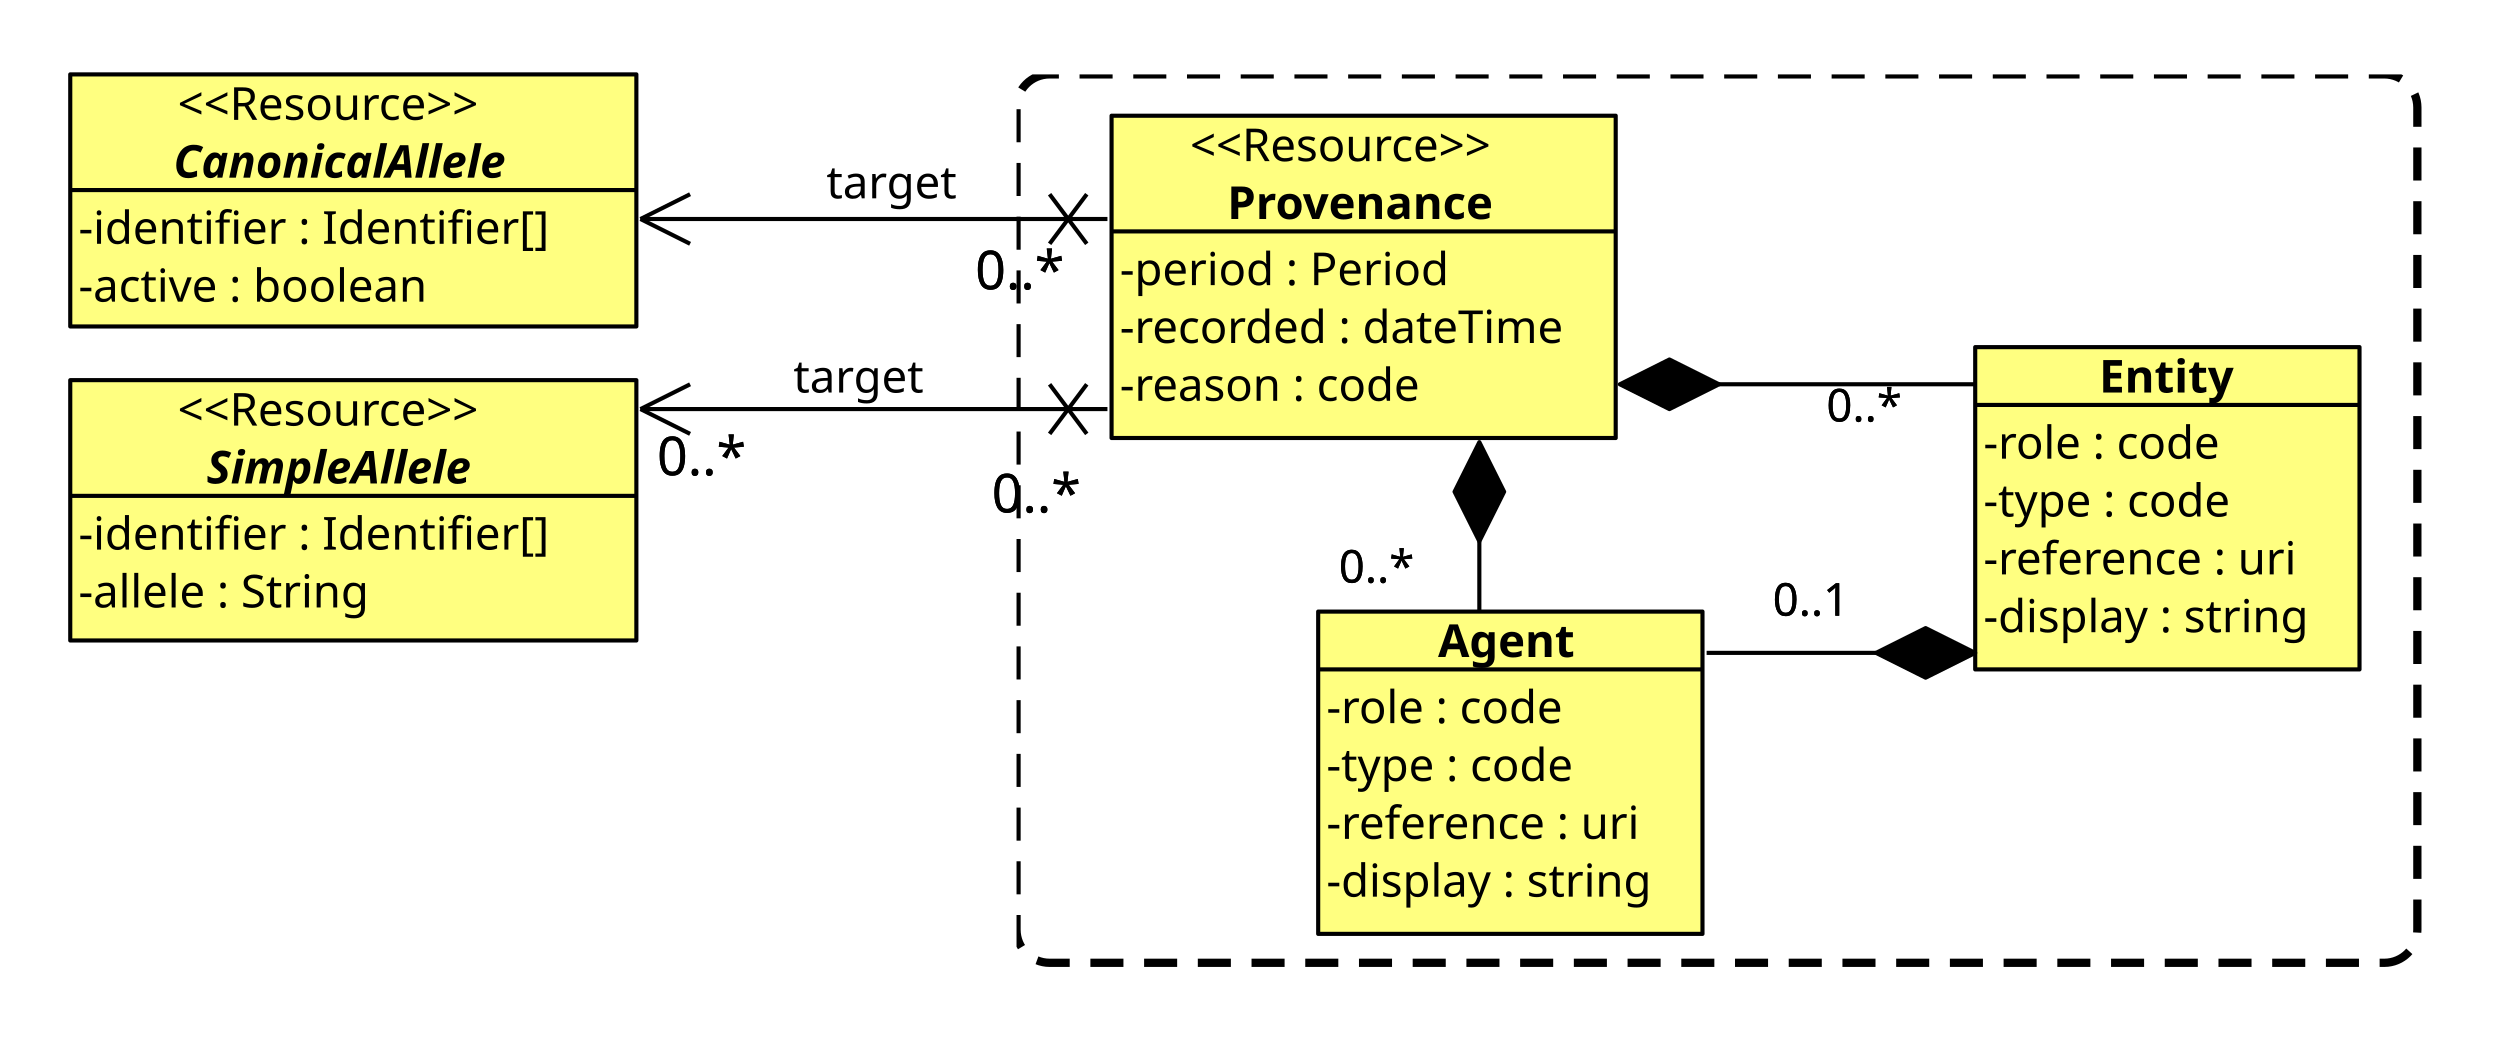
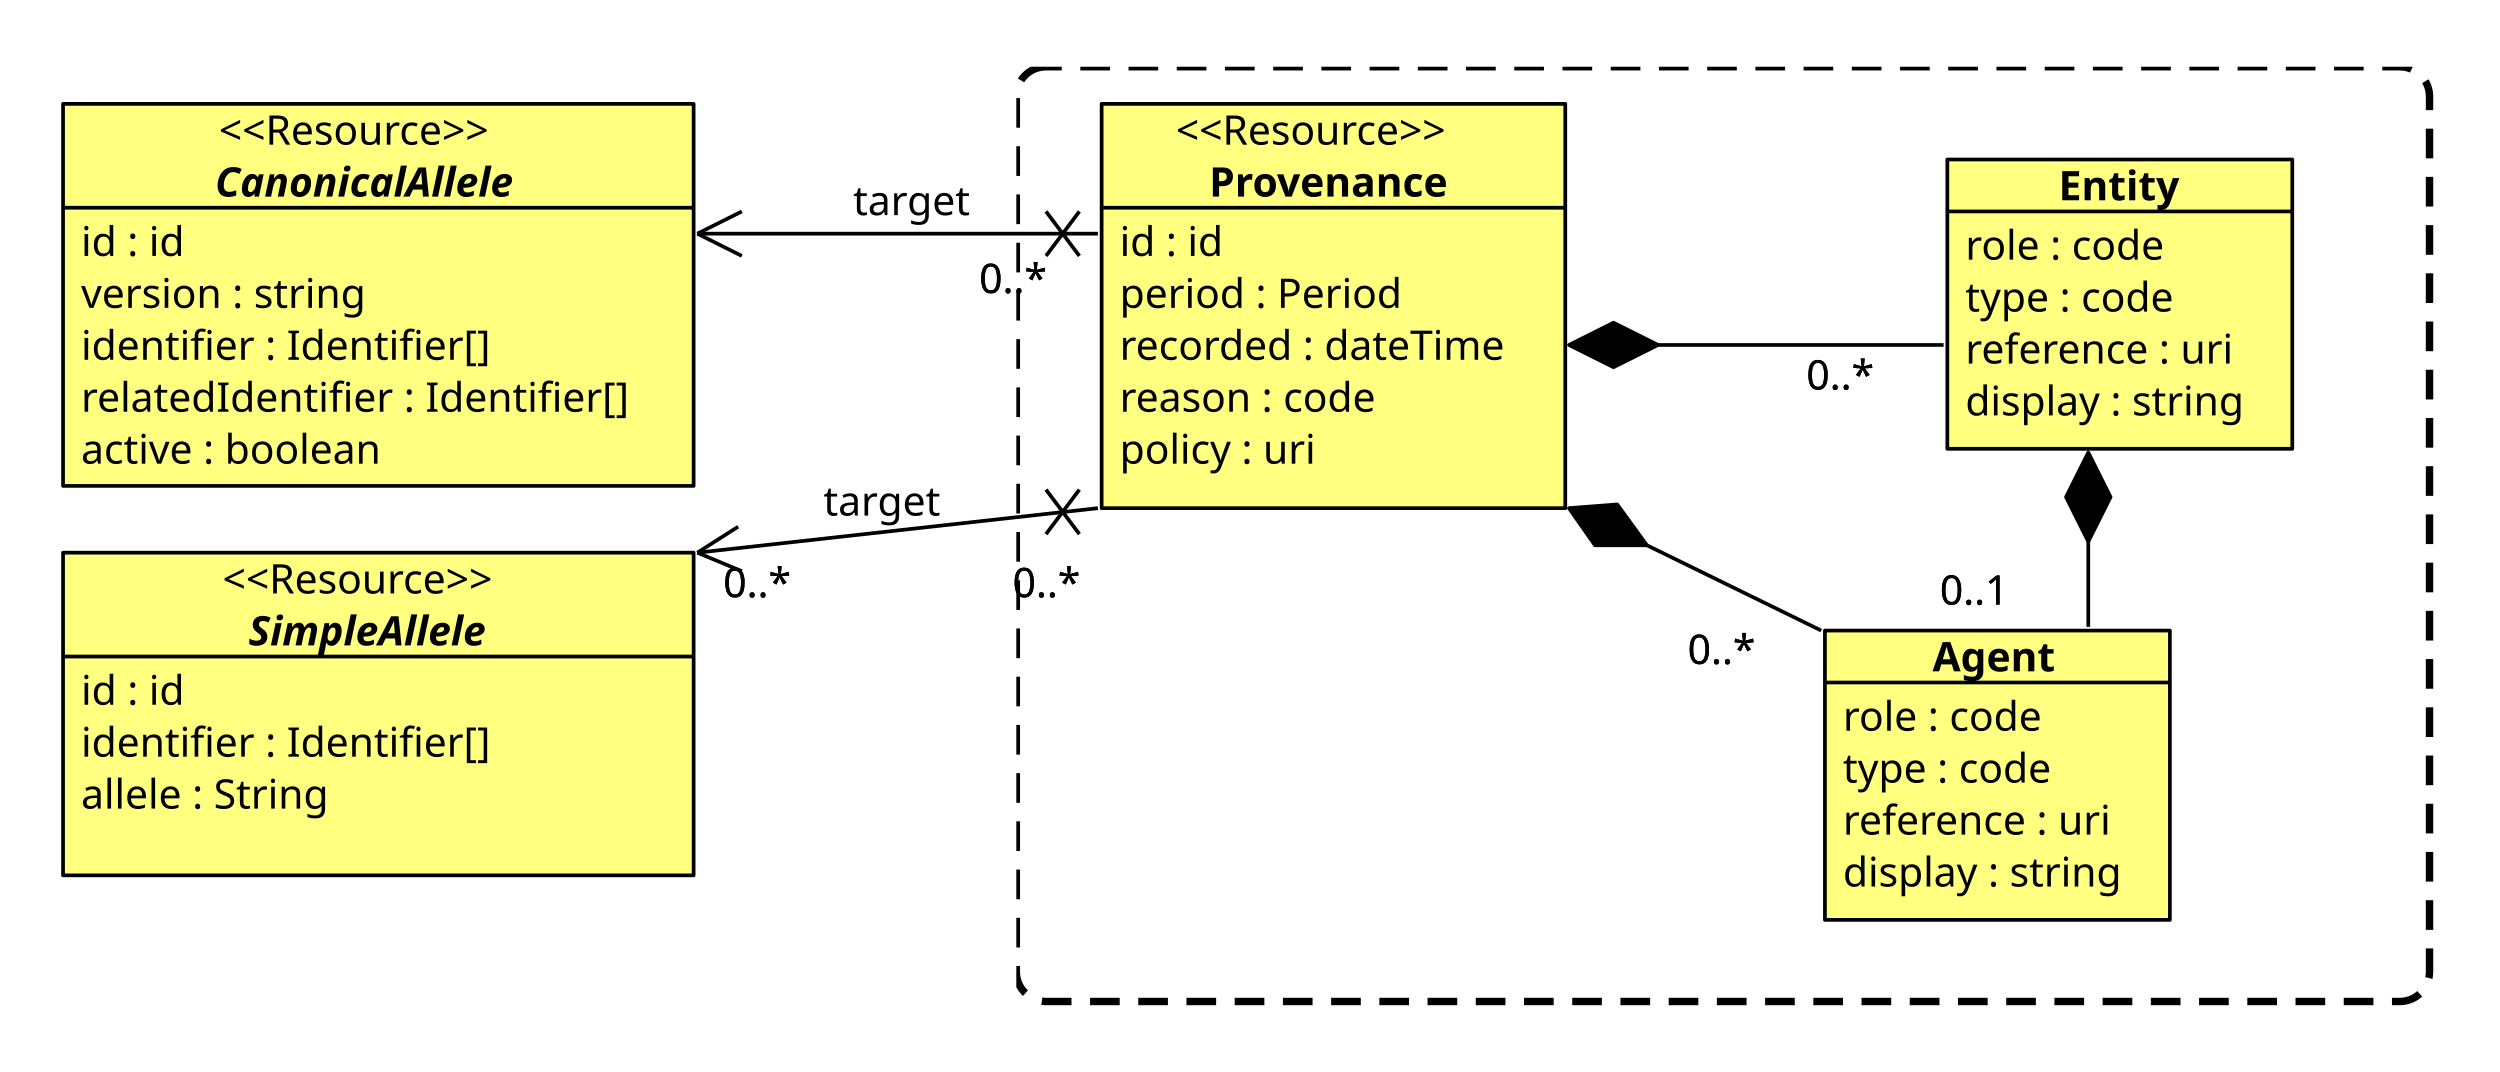
- <svg xmlns="http://www.w3.org/2000/svg" fill-opacity="0" color-rendering="auto" color-interpolation="auto" stroke="rgb(0,0,0)" text-rendering="auto" stroke-linecap="square" width="605" stroke-miterlimit="10" stroke-opacity="0" shape-rendering="auto" fill="rgb(0,0,0)" stroke-dasharray="none" font-weight="normal" stroke-width="1" height="253" font-family="'Dialog'" font-style="normal" stroke-linejoin="miter" font-size="12" stroke-dashoffset="0" image-rendering="auto">
+ <svg xmlns="http://www.w3.org/2000/svg" fill-opacity="0" color-rendering="auto" color-interpolation="auto" stroke="rgb(0,0,0)" text-rendering="auto" stroke-linecap="square" width="674" stroke-miterlimit="10" stroke-opacity="0" shape-rendering="auto" fill="rgb(0,0,0)" stroke-dasharray="none" font-weight="normal" stroke-width="1" height="289" font-family="'Dialog'" font-style="normal" stroke-linejoin="miter" font-size="12" stroke-dashoffset="0" image-rendering="auto">
  <defs id="genericDefs" />
  <g>
    <defs id="defs1">
      <clipPath clipPathUnits="userSpaceOnUse" id="clipPath1">
-         <path d="M-10 -10 L351 -10 L351 227 L-10 227 L-10 -10 Z" />
+         <path d="M-10 -10 L392 -10 L392 263 L-10 263 L-10 -10 Z" />
      </clipPath>
      <clipPath clipPathUnits="userSpaceOnUse" id="clipPath2">
-         <path d="M0 0 L0 217 L341 217 L341 0 Z" />
+         <path d="M0 0 L0 253 L382 253 L382 0 Z" />
      </clipPath>
      <clipPath clipPathUnits="userSpaceOnUse" id="clipPath3">
-         <path d="M-9 -9 L131 -9 L131 87 L-9 87 L-9 -9 Z" />
+         <path d="M-9 -9 L134 -9 L134 118 L-9 118 L-9 -9 Z" />
      </clipPath>
      <clipPath clipPathUnits="userSpaceOnUse" id="clipPath4">
-         <path d="M0 0 L0 50 L122 50 L122 0 Z" />
+         <path d="M0 0 L0 81 L125 81 L125 0 Z" />
      </clipPath>
      <clipPath clipPathUnits="userSpaceOnUse" id="clipPath5">
-         <path d="M0 0 L122 0 L122 28 L0 28 L0 0 Z" />
+         <path d="M0 0 L125 0 L125 28 L0 28 L0 0 Z" />
      </clipPath>
      <clipPath clipPathUnits="userSpaceOnUse" id="clipPath6">
        <path d="M-9 -9 L102 -9 L102 87 L-9 87 L-9 -9 Z" />
      </clipPath>
      <clipPath clipPathUnits="userSpaceOnUse" id="clipPath7">
        <path d="M0 0 L0 64 L93 64 L93 0 Z" />
      </clipPath>
      <clipPath clipPathUnits="userSpaceOnUse" id="clipPath8">
        <path d="M0 0 L93 0 L93 14 L0 14 L0 0 Z" />
      </clipPath>
      <clipPath clipPathUnits="userSpaceOnUse" id="clipPath9">
+         <path d="M-9 -9 L179 -9 L179 112 L-9 112 L-9 -9 Z" />
+       </clipPath>
+       <clipPath clipPathUnits="userSpaceOnUse" id="clipPath10">
+         <path d="M0 0 L0 75 L170 75 L170 0 Z" />
+       </clipPath>
+       <clipPath clipPathUnits="userSpaceOnUse" id="clipPath11">
+         <path d="M0 0 L170 0 L170 28 L0 28 L0 0 Z" />
+       </clipPath>
+       <clipPath clipPathUnits="userSpaceOnUse" id="clipPath12">
+         <path d="M-9 -9 L179 -9 L179 96 L-9 96 L-9 -9 Z" />
+       </clipPath>
+       <clipPath clipPathUnits="userSpaceOnUse" id="clipPath13">
+         <path d="M0 0 L0 59 L170 59 L170 0 Z" />
+       </clipPath>
+       <clipPath clipPathUnits="userSpaceOnUse" id="clipPath14">
+         <path d="M-9 -9 L53 -9 L53 53 L-9 53 L-9 -9 Z" />
+       </clipPath>
+       <clipPath clipPathUnits="userSpaceOnUse" id="clipPath15">
+         <path d="M0 0 L44 0 L44 44 L0 44 L0 0 Z" />
+       </clipPath>
+       <clipPath clipPathUnits="userSpaceOnUse" id="clipPath16">
+         <path d="M-9 -9 L50 -9 L50 22 L-9 22 L-9 -9 Z" />
+       </clipPath>
+       <clipPath clipPathUnits="userSpaceOnUse" id="clipPath17">
+         <path d="M0 0 L41 0 L41 13 L0 13 L0 0 Z" />
+       </clipPath>
+       <clipPath clipPathUnits="userSpaceOnUse" id="clipPath18">
        <path d="M-9 -9 L49 -9 L49 22 L-9 22 L-9 -9 Z" />
      </clipPath>
-       <clipPath clipPathUnits="userSpaceOnUse" id="clipPath10">
+       <clipPath clipPathUnits="userSpaceOnUse" id="clipPath19">
        <path d="M0 0 L40 0 L40 13 L0 13 L0 0 Z" />
      </clipPath>
-       <clipPath clipPathUnits="userSpaceOnUse" id="clipPath11">
-         <path d="M-9 -9 L50 -9 L50 22 L-9 22 L-9 -9 Z" />
-       </clipPath>
-       <clipPath clipPathUnits="userSpaceOnUse" id="clipPath12">
-         <path d="M0 0 L41 0 L41 13 L0 13 L0 0 Z" />
-       </clipPath>
-       <clipPath clipPathUnits="userSpaceOnUse" id="clipPath13">
-         <path d="M-9 -9 L146 -9 L146 70 L-9 70 L-9 -9 Z" />
-       </clipPath>
-       <clipPath clipPathUnits="userSpaceOnUse" id="clipPath14">
-         <path d="M0 0 L0 33 L137 33 L137 0 Z" />
-       </clipPath>
-       <clipPath clipPathUnits="userSpaceOnUse" id="clipPath15">
-         <path d="M0 0 L137 0 L137 28 L0 28 L0 0 Z" />
-       </clipPath>
-       <clipPath clipPathUnits="userSpaceOnUse" id="clipPath16">
-         <path d="M-9 -9 L146 -9 L146 72 L-9 72 L-9 -9 Z" />
-       </clipPath>
-       <clipPath clipPathUnits="userSpaceOnUse" id="clipPath17">
-         <path d="M0 0 L0 35 L137 35 L137 0 Z" />
-       </clipPath>
-       <clipPath clipPathUnits="userSpaceOnUse" id="clipPath18">
-         <path d="M-9 -9 L53 -9 L53 53 L-9 53 L-9 -9 Z" />
-       </clipPath>
-       <clipPath clipPathUnits="userSpaceOnUse" id="clipPath19">
-         <path d="M0 0 L44 0 L44 44 L0 44 L0 0 Z" />
-       </clipPath>
      <clipPath clipPathUnits="userSpaceOnUse" id="clipPath20">
-         <path d="M-2 -2 L127 -2 L127 168 L-2 168 L-2 -2 Z" />
+         <path d="M-2 -2 L270 -2 L270 235 L-2 235 L-2 -2 Z" />
      </clipPath>
      <clipPath clipPathUnits="userSpaceOnUse" id="clipPath21">
-         <path d="M-2 -2 L213 -2 L213 127 L-2 127 L-2 -2 Z" />
+         <path d="M-2 -2 L303 -2 L303 202 L-2 202 L-2 -2 Z" />
      </clipPath>
      <clipPath clipPathUnits="userSpaceOnUse" id="clipPath22">
-         <path d="M-2 -2 L192 -2 L192 127 L-2 127 L-2 -2 Z" />
+         <path d="M-2 -2 L202 -2 L202 249 L-2 249 L-2 -2 Z" />
      </clipPath>
      <clipPath clipPathUnits="userSpaceOnUse" id="clipPath23">
-         <path d="M-2 -2 L215 -2 L215 102 L-2 102 L-2 -2 Z" />
+         <path d="M-2 -2 L310 -2 L310 202 L-2 202 L-2 -2 Z" />
      </clipPath>
      <clipPath clipPathUnits="userSpaceOnUse" id="clipPath24">
        <path d="M-54 -16 L106 -16 L106 30 L-54 30 L-54 -16 Z" />
      </clipPath>
+       <clipPath clipPathUnits="userSpaceOnUse" id="clipPath25">
+         <path d="M-2 -2 L310 -2 L310 214 L-2 214 L-2 -2 Z" />
+       </clipPath>
    </defs>
    <g fill="none" fill-opacity="1" stroke-opacity="0" stroke="none">
-       <rect x="0" width="605" height="253" y="0" stroke="none" />
-     </g>
-     <g fill="rgb(255,255,255)" text-rendering="geometricPrecision" font-size="11" font-family="sans-serif" transform="translate(246,18)" stroke="rgb(255,255,255)">
-       <path d="M8 0 C3.582 0 0 3.582 0 8 L0 207 C0 211.418 3.582 215 8 215 L331 215 C335.418 215 339 211.418 339 207 L339 8 C339 3.582 335.418 0 331 0 Z" clip-path="url(#clipPath2)" stroke="none" />
-     </g>
-     <g fill-opacity="1" text-rendering="geometricPrecision" stroke="black" stroke-linecap="butt" transform="translate(246,18)" stroke-miterlimit="0" stroke-opacity="1" fill="black" stroke-dasharray="8,5" stroke-width="2" font-family="sans-serif" stroke-linejoin="bevel" font-size="11">
-       <path fill="none" d="M8 0 C3.582 0 0 3.582 0 8 L0 207 C0 211.418 3.582 215 8 215 L331 215 C335.418 215 339 211.418 339 207 L339 8 C339 3.582 335.418 0 331 0 Z" clip-path="url(#clipPath2)" />
-     </g>
-     <g font-size="11" transform="translate(269,28)" fill-opacity="1" fill="rgb(255,255,128)" text-rendering="geometricPrecision" font-family="sans-serif" stroke="rgb(255,255,128)" font-weight="bold" stroke-opacity="1">
-       <rect x="0" width="122" height="78" y="0" clip-path="url(#clipPath3)" stroke="none" />
-     </g>
-     <g font-size="11" stroke-linecap="butt" transform="translate(269,28)" fill-opacity="1" fill="black" text-rendering="geometricPrecision" font-family="sans-serif" stroke-linejoin="round" stroke="black" font-weight="bold" stroke-opacity="1" stroke-miterlimit="0">
-       <rect fill="none" x="0" width="122" height="78" y="0" clip-path="url(#clipPath3)" />
-       <line y2="28" fill="none" x1="0" clip-path="url(#clipPath3)" x2="122" y1="28" />
-     </g>
-     <g font-size="11" transform="matrix(1,0,0,1,269,56)" fill-opacity="1" fill="black" text-rendering="geometricPrecision" font-family="sans-serif" stroke="black" stroke-opacity="1">
-       <text x="2" xml:space="preserve" y="13" clip-path="url(#clipPath4)" stroke="none">-period : Period</text>
-     </g>
-     <g font-size="11" transform="matrix(1,0,0,1,269,56)" fill-opacity="1" fill="black" text-rendering="geometricPrecision" font-family="sans-serif" stroke="black" stroke-opacity="1">
-       <text x="2" xml:space="preserve" y="27" clip-path="url(#clipPath4)" stroke="none">-recorded : dateTime</text>
-       <text x="2" xml:space="preserve" y="41" clip-path="url(#clipPath4)" stroke="none">-reason : code</text>
-     </g>
-     <g font-size="11" transform="translate(269,28)" fill-opacity="1" fill="black" text-rendering="geometricPrecision" font-family="sans-serif" stroke="black" stroke-opacity="1">
-       <text x="19" xml:space="preserve" y="11" clip-path="url(#clipPath5)" stroke="none">&lt;&lt;Resource&gt;&gt;</text>
-       <text x="28" xml:space="preserve" y="25" font-weight="bold" clip-path="url(#clipPath5)" stroke="none">Provenance</text>
-     </g>
-     <g font-size="11" transform="translate(319,148)" fill-opacity="1" fill="rgb(255,255,128)" text-rendering="geometricPrecision" font-family="sans-serif" stroke="rgb(255,255,128)" font-weight="bold" stroke-opacity="1">
+       <rect x="0" width="674" height="289" y="0" stroke="none" />
+     </g>
+     <g fill="rgb(255,255,255)" text-rendering="geometricPrecision" font-size="11" font-family="sans-serif" transform="translate(274,18)" stroke="rgb(255,255,255)">
+       <path d="M8 0 C3.582 0 0 3.582 0 8 L0 244 C0 248.418 3.582 252 8 252 L373 252 C377.418 252 381 248.418 381 244 L381 8 C381 3.582 377.418 0 373 0 Z" clip-path="url(#clipPath2)" stroke="none" />
+     </g>
+     <g fill-opacity="1" text-rendering="geometricPrecision" stroke="black" stroke-linecap="butt" transform="translate(274,18)" stroke-miterlimit="0" stroke-opacity="1" fill="black" stroke-dasharray="8,5" stroke-width="2" font-family="sans-serif" stroke-linejoin="bevel" font-size="11">
+       <path fill="none" d="M8 0 C3.582 0 0 3.582 0 8 L0 244 C0 248.418 3.582 252 8 252 L373 252 C377.418 252 381 248.418 381 244 L381 8 C381 3.582 377.418 0 373 0 Z" clip-path="url(#clipPath2)" />
+     </g>
+     <g font-size="11" transform="translate(297,28)" fill-opacity="1" fill="rgb(255,255,128)" text-rendering="geometricPrecision" font-family="sans-serif" stroke="rgb(255,255,128)" font-weight="bold" stroke-opacity="1">
+       <rect x="0" width="125" height="109" y="0" clip-path="url(#clipPath3)" stroke="none" />
+     </g>
+     <g font-size="11" stroke-linecap="butt" transform="translate(297,28)" fill-opacity="1" fill="black" text-rendering="geometricPrecision" font-family="sans-serif" stroke-linejoin="round" stroke="black" font-weight="bold" stroke-opacity="1" stroke-miterlimit="0">
+       <rect fill="none" x="0" width="125" height="109" y="0" clip-path="url(#clipPath3)" />
+       <line y2="28" fill="none" x1="0" clip-path="url(#clipPath3)" x2="125" y1="28" />
+     </g>
+     <g font-size="11" transform="matrix(1,0,0,1,297,56)" fill-opacity="1" fill="black" text-rendering="geometricPrecision" font-family="sans-serif" stroke="black" stroke-opacity="1">
+       <text x="2" xml:space="preserve" y="13" clip-path="url(#clipPath4)" stroke="none"> id : id</text>
+     </g>
+     <g font-size="11" transform="matrix(1,0,0,1,297,56)" fill-opacity="1" fill="black" text-rendering="geometricPrecision" font-family="sans-serif" stroke="black" stroke-opacity="1">
+       <text x="2" xml:space="preserve" y="27" clip-path="url(#clipPath4)" stroke="none"> period : Period</text>
+       <text x="2" xml:space="preserve" y="41" clip-path="url(#clipPath4)" stroke="none"> recorded : dateTime</text>
+       <text x="2" xml:space="preserve" y="55" clip-path="url(#clipPath4)" stroke="none"> reason : code</text>
+       <text x="2" xml:space="preserve" y="69" clip-path="url(#clipPath4)" stroke="none"> policy : uri</text>
+     </g>
+     <g font-size="11" transform="translate(297,28)" fill-opacity="1" fill="black" text-rendering="geometricPrecision" font-family="sans-serif" stroke="black" stroke-opacity="1">
+       <text x="20" xml:space="preserve" y="11" clip-path="url(#clipPath5)" stroke="none">&lt;&lt;Resource&gt;&gt;</text>
+       <text x="29" xml:space="preserve" y="25" font-weight="bold" clip-path="url(#clipPath5)" stroke="none">Provenance</text>
+     </g>
+     <g font-size="11" transform="translate(492,170)" fill-opacity="1" fill="rgb(255,255,128)" text-rendering="geometricPrecision" font-family="sans-serif" stroke="rgb(255,255,128)" font-weight="bold" stroke-opacity="1">
      <rect x="0" width="93" height="78" y="0" clip-path="url(#clipPath6)" stroke="none" />
    </g>
-     <g font-size="11" stroke-linecap="butt" transform="translate(319,148)" fill-opacity="1" fill="black" text-rendering="geometricPrecision" font-family="sans-serif" stroke-linejoin="round" stroke="black" font-weight="bold" stroke-opacity="1" stroke-miterlimit="0">
+     <g font-size="11" stroke-linecap="butt" transform="translate(492,170)" fill-opacity="1" fill="black" text-rendering="geometricPrecision" font-family="sans-serif" stroke-linejoin="round" stroke="black" font-weight="bold" stroke-opacity="1" stroke-miterlimit="0">
      <rect fill="none" x="0" width="93" height="78" y="0" clip-path="url(#clipPath6)" />
      <line y2="14" fill="none" x1="0" clip-path="url(#clipPath6)" x2="93" y1="14" />
    </g>
-     <g font-size="11" transform="matrix(1,0,0,1,319,162)" fill-opacity="1" fill="black" text-rendering="geometricPrecision" font-family="sans-serif" stroke="black" stroke-opacity="1">
-       <text x="2" xml:space="preserve" y="13" clip-path="url(#clipPath7)" stroke="none">-role : code</text>
-     </g>
-     <g font-size="11" transform="matrix(1,0,0,1,319,162)" fill-opacity="1" fill="black" text-rendering="geometricPrecision" font-family="sans-serif" stroke="black" stroke-opacity="1">
-       <text x="2" xml:space="preserve" y="27" clip-path="url(#clipPath7)" stroke="none">-type : code</text>
-       <text x="2" xml:space="preserve" y="41" clip-path="url(#clipPath7)" stroke="none">-reference : uri</text>
-       <text x="2" xml:space="preserve" y="55" clip-path="url(#clipPath7)" stroke="none">-display : string</text>
-     </g>
-     <g font-size="11" transform="translate(319,148)" fill-opacity="1" fill="black" text-rendering="geometricPrecision" font-family="sans-serif" stroke="black" font-weight="bold" stroke-opacity="1">
+     <g font-size="11" transform="matrix(1,0,0,1,492,184)" fill-opacity="1" fill="black" text-rendering="geometricPrecision" font-family="sans-serif" stroke="black" stroke-opacity="1">
+       <text x="2" xml:space="preserve" y="13" clip-path="url(#clipPath7)" stroke="none"> role : code</text>
+     </g>
+     <g font-size="11" transform="matrix(1,0,0,1,492,184)" fill-opacity="1" fill="black" text-rendering="geometricPrecision" font-family="sans-serif" stroke="black" stroke-opacity="1">
+       <text x="2" xml:space="preserve" y="27" clip-path="url(#clipPath7)" stroke="none"> type : code</text>
+       <text x="2" xml:space="preserve" y="41" clip-path="url(#clipPath7)" stroke="none"> reference : uri</text>
+       <text x="2" xml:space="preserve" y="55" clip-path="url(#clipPath7)" stroke="none"> display : string</text>
+     </g>
+     <g font-size="11" transform="translate(492,170)" fill-opacity="1" fill="black" text-rendering="geometricPrecision" font-family="sans-serif" stroke="black" font-weight="bold" stroke-opacity="1">
      <text x="29" xml:space="preserve" y="11" clip-path="url(#clipPath8)" stroke="none">Agent</text>
    </g>
-     <g font-size="11" transform="translate(478,84)" fill-opacity="1" fill="rgb(255,255,128)" text-rendering="geometricPrecision" font-family="sans-serif" stroke="rgb(255,255,128)" font-weight="bold" stroke-opacity="1">
+     <g font-size="11" transform="translate(525,43)" fill-opacity="1" fill="rgb(255,255,128)" text-rendering="geometricPrecision" font-family="sans-serif" stroke="rgb(255,255,128)" font-weight="bold" stroke-opacity="1">
      <rect x="0" width="93" height="78" y="0" clip-path="url(#clipPath6)" stroke="none" />
    </g>
-     <g font-size="11" stroke-linecap="butt" transform="translate(478,84)" fill-opacity="1" fill="black" text-rendering="geometricPrecision" font-family="sans-serif" stroke-linejoin="round" stroke="black" font-weight="bold" stroke-opacity="1" stroke-miterlimit="0">
+     <g font-size="11" stroke-linecap="butt" transform="translate(525,43)" fill-opacity="1" fill="black" text-rendering="geometricPrecision" font-family="sans-serif" stroke-linejoin="round" stroke="black" font-weight="bold" stroke-opacity="1" stroke-miterlimit="0">
      <rect fill="none" x="0" width="93" height="78" y="0" clip-path="url(#clipPath6)" />
      <line y2="14" fill="none" x1="0" clip-path="url(#clipPath6)" x2="93" y1="14" />
    </g>
-     <g font-size="11" transform="matrix(1,0,0,1,478,98)" fill-opacity="1" fill="black" text-rendering="geometricPrecision" font-family="sans-serif" stroke="black" stroke-opacity="1">
-       <text x="2" xml:space="preserve" y="13" clip-path="url(#clipPath7)" stroke="none">-role : code</text>
-     </g>
-     <g font-size="11" transform="matrix(1,0,0,1,478,98)" fill-opacity="1" fill="black" text-rendering="geometricPrecision" font-family="sans-serif" stroke="black" stroke-opacity="1">
-       <text x="2" xml:space="preserve" y="27" clip-path="url(#clipPath7)" stroke="none">-type : code</text>
-       <text x="2" xml:space="preserve" y="41" clip-path="url(#clipPath7)" stroke="none">-reference : uri</text>
-       <text x="2" xml:space="preserve" y="55" clip-path="url(#clipPath7)" stroke="none">-display : string</text>
-     </g>
-     <g font-size="11" transform="translate(478,84)" fill-opacity="1" fill="black" text-rendering="geometricPrecision" font-family="sans-serif" stroke="black" font-weight="bold" stroke-opacity="1">
+     <g font-size="11" transform="matrix(1,0,0,1,525,57)" fill-opacity="1" fill="black" text-rendering="geometricPrecision" font-family="sans-serif" stroke="black" stroke-opacity="1">
+       <text x="2" xml:space="preserve" y="13" clip-path="url(#clipPath7)" stroke="none"> role : code</text>
+     </g>
+     <g font-size="11" transform="matrix(1,0,0,1,525,57)" fill-opacity="1" fill="black" text-rendering="geometricPrecision" font-family="sans-serif" stroke="black" stroke-opacity="1">
+       <text x="2" xml:space="preserve" y="27" clip-path="url(#clipPath7)" stroke="none"> type : code</text>
+       <text x="2" xml:space="preserve" y="41" clip-path="url(#clipPath7)" stroke="none"> reference : uri</text>
+       <text x="2" xml:space="preserve" y="55" clip-path="url(#clipPath7)" stroke="none"> display : string</text>
+     </g>
+     <g font-size="11" transform="translate(525,43)" fill-opacity="1" fill="black" text-rendering="geometricPrecision" font-family="sans-serif" stroke="black" font-weight="bold" stroke-opacity="1">
      <text x="30" xml:space="preserve" y="11" clip-path="url(#clipPath8)" stroke="none">Entity</text>
    </g>
-     <g font-size="11" transform="translate(313,130)" fill-opacity="1" fill="black" text-rendering="geometricPrecision" font-family="sans-serif" stroke="black" stroke-opacity="1">
-       <text x="11" xml:space="preserve" y="11" clip-path="url(#clipPath10)" stroke="none">0..*</text>
-     </g>
-     <g font-size="11" transform="translate(431,91)" fill-opacity="1" fill="black" text-rendering="geometricPrecision" font-family="sans-serif" stroke="black" stroke-opacity="1">
-       <text x="11" xml:space="preserve" y="11" clip-path="url(#clipPath10)" stroke="none">0..*</text>
-     </g>
-     <g font-size="11" transform="translate(419,138)" fill-opacity="1" fill="black" text-rendering="geometricPrecision" font-family="sans-serif" stroke="black" stroke-opacity="1">
-       <text x="10" xml:space="preserve" y="11" clip-path="url(#clipPath12)" stroke="none">0..1</text>
-     </g>
-     <g font-size="11" transform="translate(17,18)" fill-opacity="1" fill="rgb(255,255,128)" text-rendering="geometricPrecision" font-family="sans-serif" stroke="rgb(255,255,128)" font-weight="bold" stroke-opacity="1">
-       <rect x="0" width="137" height="61" y="0" clip-path="url(#clipPath13)" stroke="none" />
-     </g>
-     <g font-size="11" stroke-linecap="butt" transform="translate(17,18)" fill-opacity="1" fill="black" text-rendering="geometricPrecision" font-family="sans-serif" stroke-linejoin="round" stroke="black" font-weight="bold" stroke-opacity="1" stroke-miterlimit="0">
-       <rect fill="none" x="0" width="137" height="61" y="0" clip-path="url(#clipPath13)" />
-       <line y2="28" fill="none" x1="0" clip-path="url(#clipPath13)" x2="137" y1="28" />
-     </g>
-     <g font-size="11" transform="matrix(1,0,0,1,17,46)" fill-opacity="1" fill="black" text-rendering="geometricPrecision" font-family="sans-serif" stroke="black" stroke-opacity="1">
-       <text x="2" xml:space="preserve" y="13" clip-path="url(#clipPath14)" stroke="none">-identifier : Identifier[]</text>
-     </g>
-     <g font-size="11" transform="matrix(1,0,0,1,17,46)" fill-opacity="1" fill="black" text-rendering="geometricPrecision" font-family="sans-serif" stroke="black" stroke-opacity="1">
-       <text x="2" xml:space="preserve" y="27" clip-path="url(#clipPath14)" stroke="none">-active : boolean</text>
-     </g>
-     <g font-size="11" transform="translate(17,18)" fill-opacity="1" fill="black" text-rendering="geometricPrecision" font-family="sans-serif" stroke="black" stroke-opacity="1">
-       <text x="26" xml:space="preserve" y="11" clip-path="url(#clipPath15)" stroke="none">&lt;&lt;Resource&gt;&gt;</text>
-       <text x="25" y="25" clip-path="url(#clipPath15)" font-style="italic" stroke="none" font-weight="bold" xml:space="preserve">CanonicalAllele</text>
-     </g>
-     <g font-size="11" transform="translate(17,92)" fill-opacity="1" fill="rgb(255,255,128)" text-rendering="geometricPrecision" font-family="sans-serif" stroke="rgb(255,255,128)" font-weight="bold" stroke-opacity="1">
-       <rect x="0" width="137" height="63" y="0" clip-path="url(#clipPath16)" stroke="none" />
-     </g>
-     <g font-size="11" stroke-linecap="butt" transform="translate(17,92)" fill-opacity="1" fill="black" text-rendering="geometricPrecision" font-family="sans-serif" stroke-linejoin="round" stroke="black" font-weight="bold" stroke-opacity="1" stroke-miterlimit="0">
-       <rect fill="none" x="0" width="137" height="63" y="0" clip-path="url(#clipPath16)" />
-       <line y2="28" fill="none" x1="0" clip-path="url(#clipPath16)" x2="137" y1="28" />
-     </g>
-     <g font-size="11" transform="matrix(1,0,0,1,17,120)" fill-opacity="1" fill="black" text-rendering="geometricPrecision" font-family="sans-serif" stroke="black" stroke-opacity="1">
-       <text x="2" xml:space="preserve" y="13" clip-path="url(#clipPath17)" stroke="none">-identifier : Identifier[]</text>
-     </g>
-     <g font-size="11" transform="matrix(1,0,0,1,17,120)" fill-opacity="1" fill="black" text-rendering="geometricPrecision" font-family="sans-serif" stroke="black" stroke-opacity="1">
-       <text x="2" xml:space="preserve" y="27" clip-path="url(#clipPath17)" stroke="none">-allele : String</text>
-     </g>
-     <g font-size="11" transform="translate(17,92)" fill-opacity="1" fill="black" text-rendering="geometricPrecision" font-family="sans-serif" stroke="black" stroke-opacity="1">
-       <text x="26" xml:space="preserve" y="11" clip-path="url(#clipPath15)" stroke="none">&lt;&lt;Resource&gt;&gt;</text>
-       <text x="33" y="25" clip-path="url(#clipPath15)" font-style="italic" stroke="none" font-weight="bold" xml:space="preserve">SimpleAllele</text>
-     </g>
-     <g font-size="13" transform="translate(226,43)" fill-opacity="1" fill="black" text-rendering="geometricPrecision" font-family="'Lucida Grande'" stroke="black" stroke-opacity="1">
-       <text x="10" xml:space="preserve" y="27" clip-path="url(#clipPath19)" stroke="none">0..*</text>
-     </g>
-     <g font-size="11" stroke-linecap="butt" transform="translate(295,44)" fill-opacity="1" fill="black" text-rendering="geometricPrecision" font-family="sans-serif" stroke-linejoin="round" stroke="black" stroke-opacity="1">
-       <line y2="104" fill="none" x1="63" clip-path="url(#clipPath20)" x2="63" y1="87" />
-       <polygon points=" 63 63 57 75 63 87 69 75" clip-path="url(#clipPath20)" stroke="none" />
-       <polygon fill="none" points=" 63 63 57 75 63 87 69 75" clip-path="url(#clipPath20)" />
-     </g>
-     <g font-size="11" transform="translate(313,130)" fill-opacity="1" fill="black" text-rendering="geometricPrecision" font-family="sans-serif" stroke="black" stroke-opacity="1">
-       <text x="11" xml:space="preserve" y="11" clip-path="url(#clipPath10)" stroke="none">0..*</text>
-     </g>
-     <g font-size="13" transform="translate(149,88)" fill-opacity="1" fill="black" text-rendering="geometricPrecision" font-family="'Lucida Grande'" stroke="black" stroke-opacity="1">
-       <text x="10" xml:space="preserve" y="27" clip-path="url(#clipPath19)" stroke="none">0..*</text>
-     </g>
-     <g font-size="11" stroke-linecap="butt" transform="translate(329,30)" fill-opacity="1" fill="black" text-rendering="geometricPrecision" font-family="sans-serif" stroke-linejoin="round" stroke="black" stroke-opacity="1">
-       <line y2="63" fill="none" x1="87" clip-path="url(#clipPath21)" x2="149" y1="63" />
-       <polygon points=" 63 63 75 69 87 63 75 57" clip-path="url(#clipPath21)" stroke="none" />
-       <polygon fill="none" points=" 63 63 75 69 87 63 75 57" clip-path="url(#clipPath21)" />
-     </g>
-     <g font-size="11" transform="translate(431,91)" fill-opacity="1" fill="black" text-rendering="geometricPrecision" font-family="sans-serif" stroke="black" stroke-opacity="1">
-       <text x="11" xml:space="preserve" y="11" clip-path="url(#clipPath10)" stroke="none">0..*</text>
-     </g>
-     <g font-size="11" stroke-linecap="butt" transform="translate(350,95)" fill-opacity="1" fill="black" text-rendering="geometricPrecision" font-family="sans-serif" stroke-linejoin="round" stroke="black" stroke-opacity="1">
-       <line y2="63" fill="none" x1="104" clip-path="url(#clipPath22)" x2="63" y1="63" />
-       <polygon points=" 128 63 116 57 104 63 116 69" clip-path="url(#clipPath22)" stroke="none" />
-       <polygon fill="none" points=" 128 63 116 57 104 63 116 69" clip-path="url(#clipPath22)" />
-     </g>
-     <g font-size="11" transform="translate(419,138)" fill-opacity="1" fill="black" text-rendering="geometricPrecision" font-family="sans-serif" stroke="black" stroke-opacity="1">
-       <text x="10" xml:space="preserve" y="11" clip-path="url(#clipPath12)" stroke="none">0..1</text>
-     </g>
-     <g font-size="13" transform="translate(230,97)" fill-opacity="1" fill="black" text-rendering="geometricPrecision" font-family="'Lucida Grande'" stroke="black" stroke-opacity="1">
-       <text x="10" xml:space="preserve" y="27" clip-path="url(#clipPath19)" stroke="none">0..*</text>
-     </g>
-     <g font-size="11" stroke-linecap="butt" transform="translate(105,3)" fill-opacity="1" fill="black" text-rendering="geometricPrecision" font-family="sans-serif" stroke-linejoin="round" stroke="black" stroke-opacity="1">
-       <line y2="50" fill="none" x1="163" clip-path="url(#clipPath23)" x2="50" y1="50" />
-       <line y2="56" fill="none" x1="158" clip-path="url(#clipPath23)" x2="149" y1="44" />
-       <line y2="44" fill="none" x1="158" clip-path="url(#clipPath23)" x2="149" y1="56" />
-       <line y2="56" fill="none" x1="50" clip-path="url(#clipPath23)" x2="62" y1="50" />
-       <line y2="44" fill="none" x1="50" clip-path="url(#clipPath23)" x2="62" y1="50" />
-     </g>
-     <g font-size="11" transform="translate(190,37)" fill-opacity="1" fill="black" text-rendering="geometricPrecision" font-family="sans-serif" stroke="black" stroke-opacity="1">
+     <g font-size="11" transform="translate(17,28)" fill-opacity="1" fill="rgb(255,255,128)" text-rendering="geometricPrecision" font-family="sans-serif" stroke="rgb(255,255,128)" font-weight="bold" stroke-opacity="1">
+       <rect x="0" width="170" height="103" y="0" clip-path="url(#clipPath9)" stroke="none" />
+     </g>
+     <g font-size="11" stroke-linecap="butt" transform="translate(17,28)" fill-opacity="1" fill="black" text-rendering="geometricPrecision" font-family="sans-serif" stroke-linejoin="round" stroke="black" font-weight="bold" stroke-opacity="1" stroke-miterlimit="0">
+       <rect fill="none" x="0" width="170" height="103" y="0" clip-path="url(#clipPath9)" />
+       <line y2="28" fill="none" x1="0" clip-path="url(#clipPath9)" x2="170" y1="28" />
+     </g>
+     <g font-size="11" transform="matrix(1,0,0,1,17,56)" fill-opacity="1" fill="black" text-rendering="geometricPrecision" font-family="sans-serif" stroke="black" stroke-opacity="1">
+       <text x="2" xml:space="preserve" y="13" clip-path="url(#clipPath10)" stroke="none"> id : id</text>
+     </g>
+     <g font-size="11" transform="matrix(1,0,0,1,17,56)" fill-opacity="1" fill="black" text-rendering="geometricPrecision" font-family="sans-serif" stroke="black" stroke-opacity="1">
+       <text x="2" xml:space="preserve" y="27" clip-path="url(#clipPath10)" stroke="none"> version : string</text>
+       <text x="2" xml:space="preserve" y="41" clip-path="url(#clipPath10)" stroke="none"> identifier : Identifier[]</text>
+       <text x="2" xml:space="preserve" y="55" clip-path="url(#clipPath10)" stroke="none"> relatedIdentifier : Identifier[]</text>
+       <text x="2" xml:space="preserve" y="69" clip-path="url(#clipPath10)" stroke="none"> active : boolean</text>
+     </g>
+     <g font-size="11" transform="translate(17,28)" fill-opacity="1" fill="black" text-rendering="geometricPrecision" font-family="sans-serif" stroke="black" stroke-opacity="1">
+       <text x="42" xml:space="preserve" y="11" clip-path="url(#clipPath11)" stroke="none">&lt;&lt;Resource&gt;&gt;</text>
+       <text x="41" y="25" clip-path="url(#clipPath11)" font-style="italic" stroke="none" font-weight="bold" xml:space="preserve">CanonicalAllele</text>
+     </g>
+     <g font-size="11" transform="translate(17,149)" fill-opacity="1" fill="rgb(255,255,128)" text-rendering="geometricPrecision" font-family="sans-serif" stroke="rgb(255,255,128)" font-weight="bold" stroke-opacity="1">
+       <rect x="0" width="170" height="87" y="0" clip-path="url(#clipPath12)" stroke="none" />
+     </g>
+     <g font-size="11" stroke-linecap="butt" transform="translate(17,149)" fill-opacity="1" fill="black" text-rendering="geometricPrecision" font-family="sans-serif" stroke-linejoin="round" stroke="black" font-weight="bold" stroke-opacity="1" stroke-miterlimit="0">
+       <rect fill="none" x="0" width="170" height="87" y="0" clip-path="url(#clipPath12)" />
+       <line y2="28" fill="none" x1="0" clip-path="url(#clipPath12)" x2="170" y1="28" />
+     </g>
+     <g font-size="11" transform="matrix(1,0,0,1,17,177)" fill-opacity="1" fill="black" text-rendering="geometricPrecision" font-family="sans-serif" stroke="black" stroke-opacity="1">
+       <text x="2" xml:space="preserve" y="13" clip-path="url(#clipPath13)" stroke="none"> id : id</text>
+     </g>
+     <g font-size="11" transform="matrix(1,0,0,1,17,177)" fill-opacity="1" fill="black" text-rendering="geometricPrecision" font-family="sans-serif" stroke="black" stroke-opacity="1">
+       <text x="2" xml:space="preserve" y="27" clip-path="url(#clipPath13)" stroke="none"> identifier : Identifier[]</text>
+       <text x="2" xml:space="preserve" y="41" clip-path="url(#clipPath13)" stroke="none"> allele : String</text>
+     </g>
+     <g font-size="11" transform="translate(17,149)" fill-opacity="1" fill="black" text-rendering="geometricPrecision" font-family="sans-serif" stroke="black" stroke-opacity="1">
+       <text x="43" xml:space="preserve" y="11" clip-path="url(#clipPath11)" stroke="none">&lt;&lt;Resource&gt;&gt;</text>
+       <text x="50" y="25" clip-path="url(#clipPath11)" font-style="italic" stroke="none" font-weight="bold" xml:space="preserve">SimpleAllele</text>
+     </g>
+     <g font-size="11" transform="translate(182,135)" fill-opacity="1" fill="black" text-rendering="geometricPrecision" font-family="sans-serif" stroke="black" stroke-opacity="1">
+       <text x="13" xml:space="preserve" y="26" clip-path="url(#clipPath15)" stroke="none">0..*</text>
+     </g>
+     <g font-size="11" transform="translate(260,135)" fill-opacity="1" fill="black" text-rendering="geometricPrecision" font-family="sans-serif" stroke="black" stroke-opacity="1">
+       <text x="13" xml:space="preserve" y="26" clip-path="url(#clipPath15)" stroke="none">0..*</text>
+     </g>
+     <g font-size="11" transform="translate(513,152)" fill-opacity="1" fill="black" text-rendering="geometricPrecision" font-family="sans-serif" stroke="black" stroke-opacity="1">
+       <text x="10" xml:space="preserve" y="11" clip-path="url(#clipPath17)" stroke="none">0..1</text>
+     </g>
+     <g font-size="11" transform="translate(476,94)" fill-opacity="1" fill="black" text-rendering="geometricPrecision" font-family="sans-serif" stroke="black" stroke-opacity="1">
+       <text x="11" xml:space="preserve" y="11" clip-path="url(#clipPath19)" stroke="none">0..*</text>
+     </g>
+     <g font-size="11" stroke-linecap="butt" transform="translate(323,37)" fill-opacity="1" fill="black" text-rendering="geometricPrecision" font-family="sans-serif" stroke-linejoin="round" stroke="black" stroke-opacity="1">
+       <line y2="133" fill="none" x1="121" clip-path="url(#clipPath20)" x2="168" y1="110" />
+       <polygon points=" 100 100 107 110 121 110 113 99" clip-path="url(#clipPath20)" stroke="none" />
+       <polygon fill="none" points=" 100 100 107 110 121 110 113 99" clip-path="url(#clipPath20)" />
+     </g>
+     <g font-size="11" transform="translate(444,168)" fill-opacity="1" fill="black" text-rendering="geometricPrecision" font-family="sans-serif" stroke="black" stroke-opacity="1">
+       <text x="11" xml:space="preserve" y="11" clip-path="url(#clipPath19)" stroke="none">0..*</text>
+     </g>
+     <g font-size="11" stroke-linecap="butt" transform="translate(323,-7)" fill-opacity="1" fill="black" text-rendering="geometricPrecision" font-family="sans-serif" stroke-linejoin="round" stroke="black" stroke-opacity="1">
+       <line y2="100" fill="none" x1="124" clip-path="url(#clipPath21)" x2="201" y1="100" />
+       <polygon points=" 100 100 112 106 124 100 112 94" clip-path="url(#clipPath21)" stroke="none" />
+       <polygon fill="none" points=" 100 100 112 106 124 100 112 94" clip-path="url(#clipPath21)" />
+     </g>
+     <g font-size="11" transform="translate(476,94)" fill-opacity="1" fill="black" text-rendering="geometricPrecision" font-family="sans-serif" stroke="black" stroke-opacity="1">
+       <text x="11" xml:space="preserve" y="11" clip-path="url(#clipPath19)" stroke="none">0..*</text>
+     </g>
+     <g font-size="11" transform="translate(444,168)" fill-opacity="1" fill="black" text-rendering="geometricPrecision" font-family="sans-serif" stroke="black" stroke-opacity="1">
+       <text x="11" xml:space="preserve" y="11" clip-path="url(#clipPath19)" stroke="none">0..*</text>
+     </g>
+     <g font-size="11" stroke-linecap="butt" transform="translate(463,22)" fill-opacity="1" fill="black" text-rendering="geometricPrecision" font-family="sans-serif" stroke-linejoin="round" stroke="black" stroke-opacity="1">
+       <line y2="147" fill="none" x1="100" clip-path="url(#clipPath22)" x2="100" y1="124" />
+       <polygon points=" 100 100 94 112 100 124 106 112" clip-path="url(#clipPath22)" stroke="none" />
+       <polygon fill="none" points=" 100 100 94 112 100 124 106 112" clip-path="url(#clipPath22)" />
+     </g>
+     <g font-size="11" transform="translate(513,152)" fill-opacity="1" fill="black" text-rendering="geometricPrecision" font-family="sans-serif" stroke="black" stroke-opacity="1">
+       <text x="10" xml:space="preserve" y="11" clip-path="url(#clipPath17)" stroke="none">0..1</text>
+     </g>
+     <g font-size="11" transform="translate(251,53)" fill-opacity="1" fill="black" text-rendering="geometricPrecision" font-family="sans-serif" stroke="black" stroke-opacity="1">
+       <text x="13" xml:space="preserve" y="26" clip-path="url(#clipPath15)" stroke="none">0..*</text>
+     </g>
+     <g font-size="11" stroke-linecap="butt" transform="translate(88,-37)" fill-opacity="1" fill="black" text-rendering="geometricPrecision" font-family="sans-serif" stroke-linejoin="round" stroke="black" stroke-opacity="1">
+       <line y2="100" fill="none" x1="208" clip-path="url(#clipPath23)" x2="100" y1="100" />
+       <line y2="106" fill="none" x1="203" clip-path="url(#clipPath23)" x2="194" y1="94" />
+       <line y2="94" fill="none" x1="203" clip-path="url(#clipPath23)" x2="194" y1="106" />
+       <line y2="106" fill="none" x1="100" clip-path="url(#clipPath23)" x2="112" y1="100" />
+       <line y2="94" fill="none" x1="100" clip-path="url(#clipPath23)" x2="112" y1="100" />
+     </g>
+     <g font-size="11" transform="translate(220,47)" fill-opacity="1" fill="black" text-rendering="geometricPrecision" font-family="sans-serif" stroke="black" stroke-opacity="1">
      <text x="10" xml:space="preserve" y="11" clip-path="url(#clipPath24)" stroke="none">target</text>
    </g>
-     <g font-size="13" transform="translate(226,43)" fill-opacity="1" fill="black" text-rendering="geometricPrecision" font-family="'Lucida Grande'" stroke="black" stroke-opacity="1">
-       <text x="10" xml:space="preserve" y="27" clip-path="url(#clipPath19)" stroke="none">0..*</text>
-     </g>
-     <g font-size="11" stroke-linecap="butt" transform="translate(105,49)" fill-opacity="1" fill="black" text-rendering="geometricPrecision" font-family="sans-serif" stroke-linejoin="round" stroke="black" stroke-opacity="1">
-       <line y2="50" fill="none" x1="50" clip-path="url(#clipPath23)" x2="163" y1="50" />
-       <line y2="56" fill="none" x1="50" clip-path="url(#clipPath23)" x2="62" y1="50" />
-       <line y2="44" fill="none" x1="50" clip-path="url(#clipPath23)" x2="62" y1="50" />
-       <line y2="56" fill="none" x1="158" clip-path="url(#clipPath23)" x2="149" y1="44" />
-       <line y2="44" fill="none" x1="158" clip-path="url(#clipPath23)" x2="149" y1="56" />
-     </g>
-     <g font-size="11" transform="translate(182,84)" fill-opacity="1" fill="black" text-rendering="geometricPrecision" font-family="sans-serif" stroke="black" stroke-opacity="1">
+     <g font-size="11" transform="translate(251,53)" fill-opacity="1" fill="black" text-rendering="geometricPrecision" font-family="sans-serif" stroke="black" stroke-opacity="1">
+       <text x="13" xml:space="preserve" y="26" clip-path="url(#clipPath15)" stroke="none">0..*</text>
+     </g>
+     <g font-size="11" stroke-linecap="butt" transform="translate(88,37)" fill-opacity="1" fill="black" text-rendering="geometricPrecision" font-family="sans-serif" stroke-linejoin="round" stroke="black" stroke-opacity="1">
+       <line y2="100" fill="none" x1="100" clip-path="url(#clipPath25)" x2="208" y1="112" />
+       <line y2="117" fill="none" x1="100" clip-path="url(#clipPath25)" x2="112" y1="112" />
+       <line y2="105" fill="none" x1="100" clip-path="url(#clipPath25)" x2="111" y1="112" />
+       <line y2="107" fill="none" x1="203" clip-path="url(#clipPath25)" x2="194" y1="95" />
+       <line y2="95" fill="none" x1="203" clip-path="url(#clipPath25)" x2="194" y1="107" />
+     </g>
+     <g font-size="11" transform="translate(212,128)" fill-opacity="1" fill="black" text-rendering="geometricPrecision" font-family="sans-serif" stroke="black" stroke-opacity="1">
      <text x="10" xml:space="preserve" y="11" clip-path="url(#clipPath24)" stroke="none">target</text>
    </g>
-     <g font-size="13" transform="translate(230,97)" fill-opacity="1" fill="black" text-rendering="geometricPrecision" font-family="'Lucida Grande'" stroke="black" stroke-opacity="1">
-       <text x="10" xml:space="preserve" y="27" clip-path="url(#clipPath19)" stroke="none">0..*</text>
-     </g>
-     <g font-size="13" transform="translate(149,88)" fill-opacity="1" fill="black" text-rendering="geometricPrecision" font-family="'Lucida Grande'" stroke="black" stroke-opacity="1">
-       <text x="10" xml:space="preserve" y="27" clip-path="url(#clipPath19)" stroke="none">0..*</text>
+     <g font-size="11" transform="translate(260,135)" fill-opacity="1" fill="black" text-rendering="geometricPrecision" font-family="sans-serif" stroke="black" stroke-opacity="1">
+       <text x="13" xml:space="preserve" y="26" clip-path="url(#clipPath15)" stroke="none">0..*</text>
+     </g>
+     <g font-size="11" transform="translate(182,135)" fill-opacity="1" fill="black" text-rendering="geometricPrecision" font-family="sans-serif" stroke="black" stroke-opacity="1">
+       <text x="13" xml:space="preserve" y="26" clip-path="url(#clipPath15)" stroke="none">0..*</text>
    </g>
  </g>
</svg>
